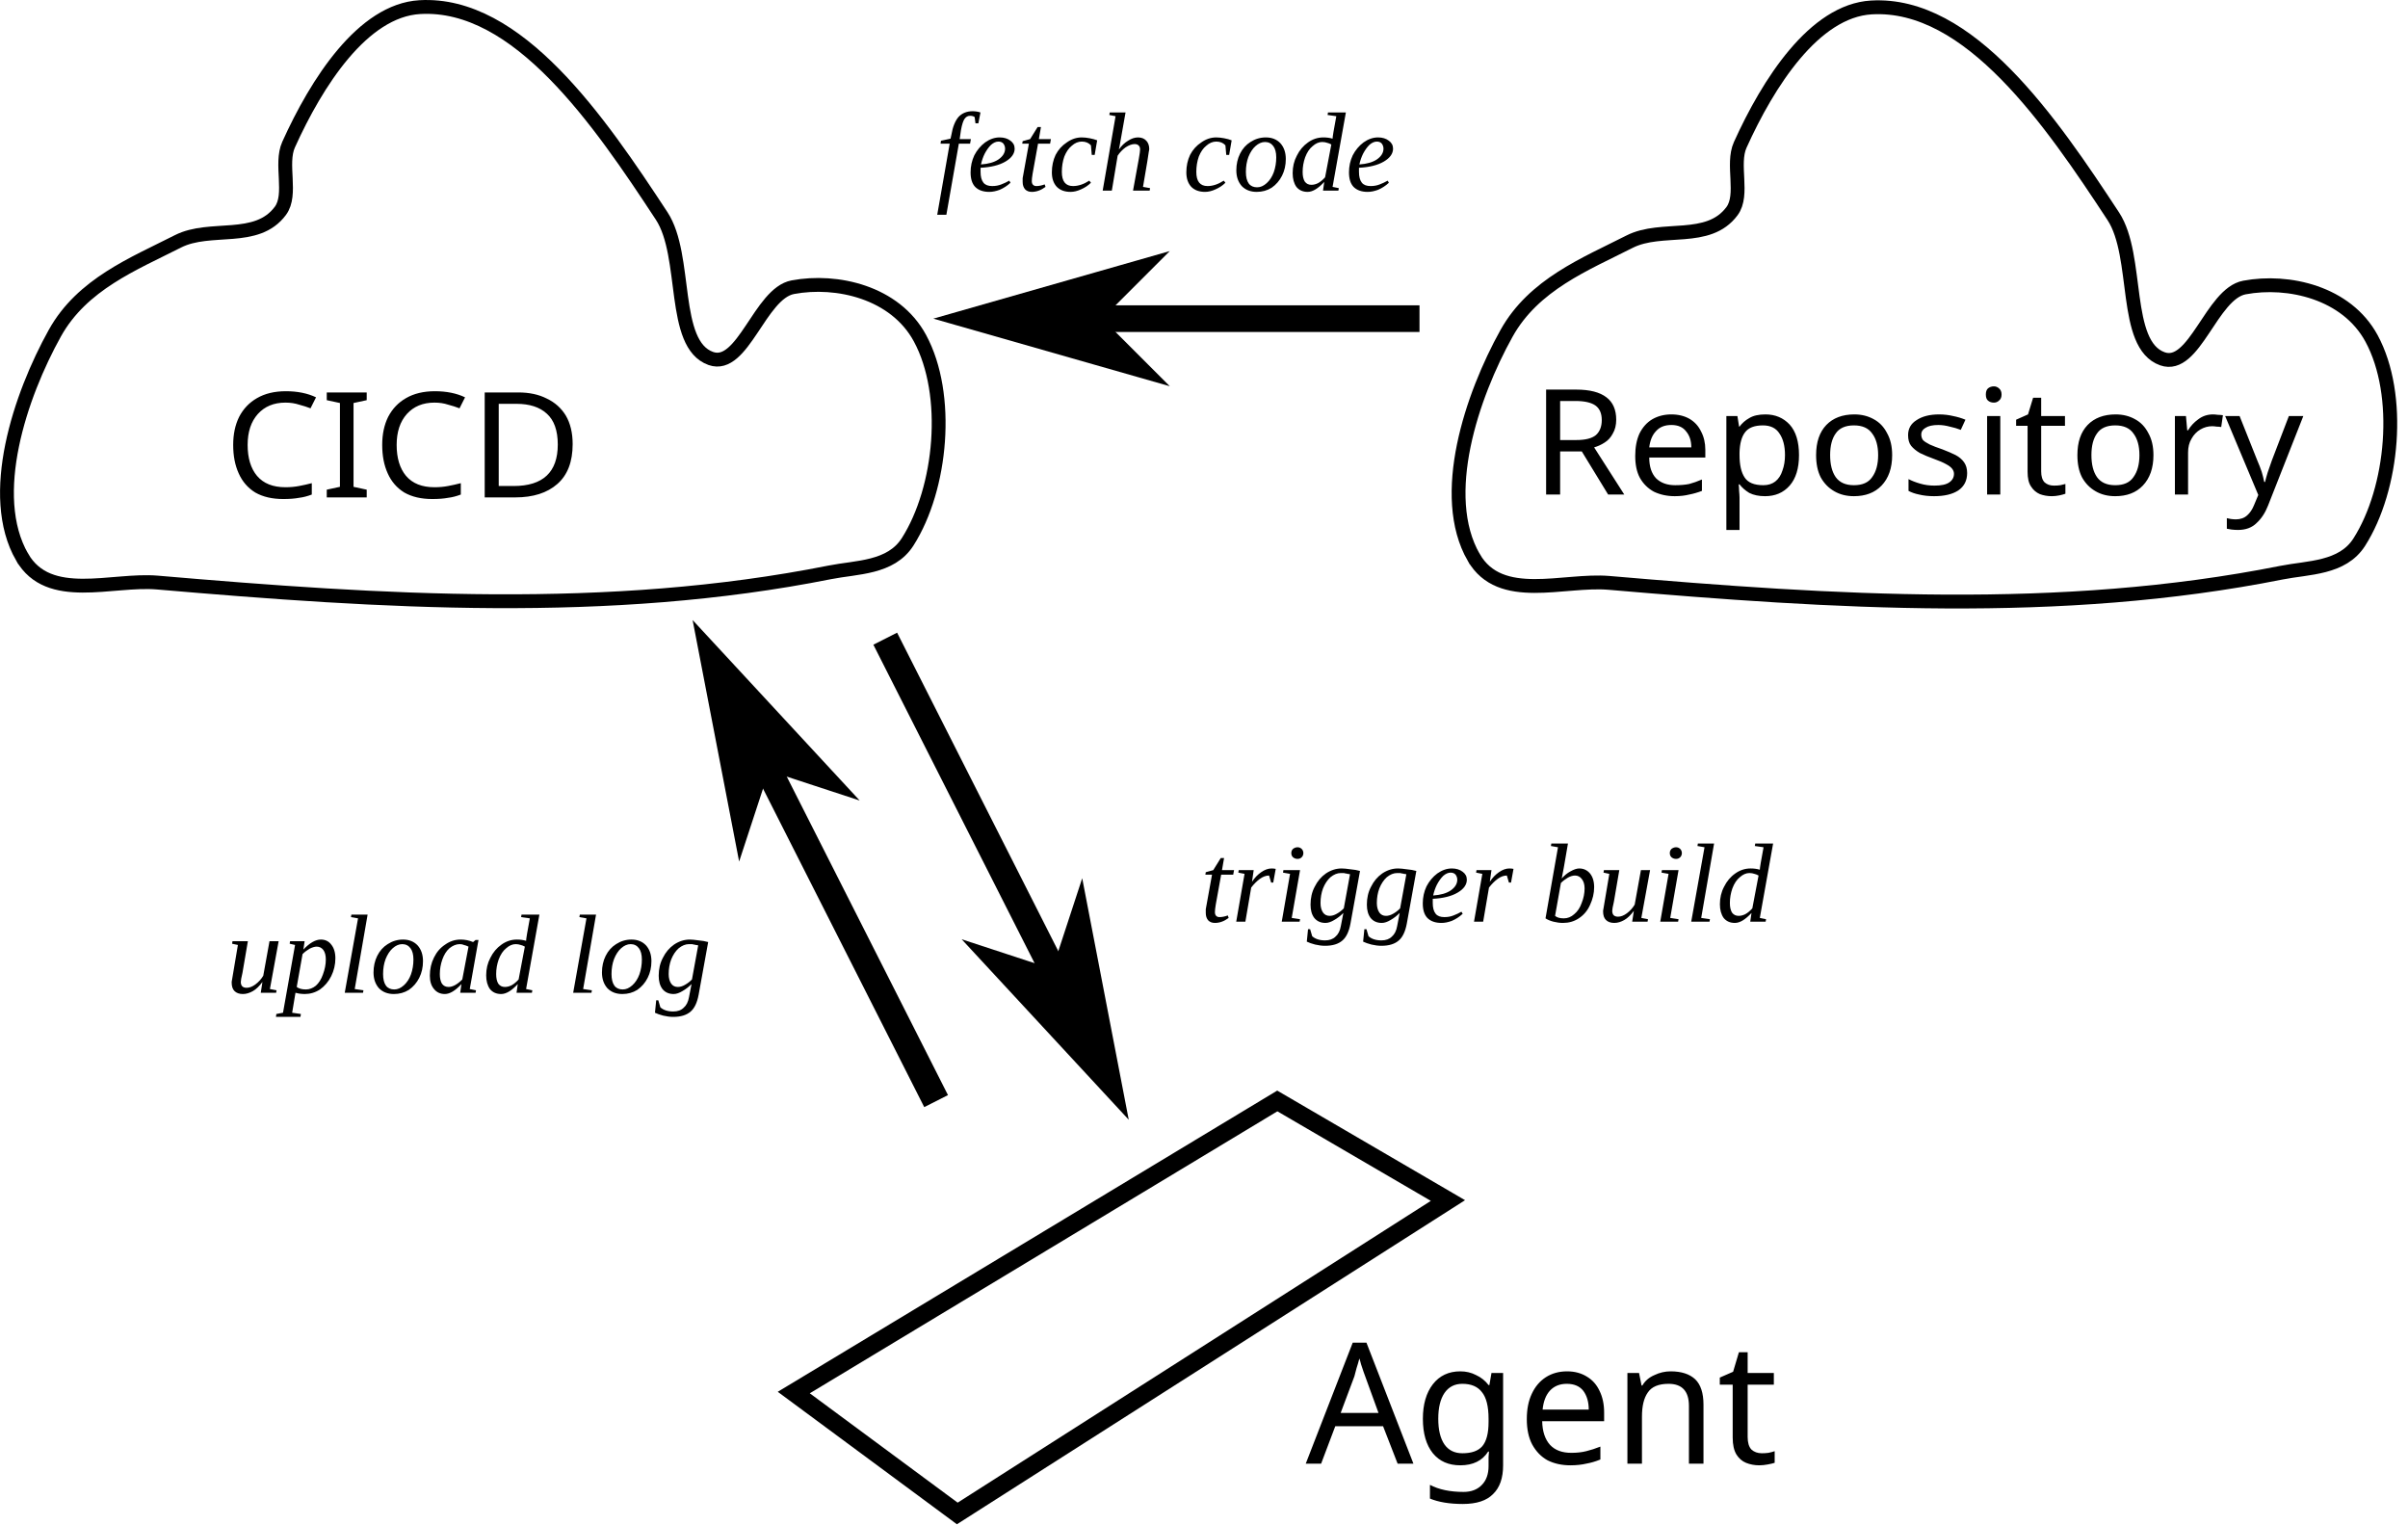
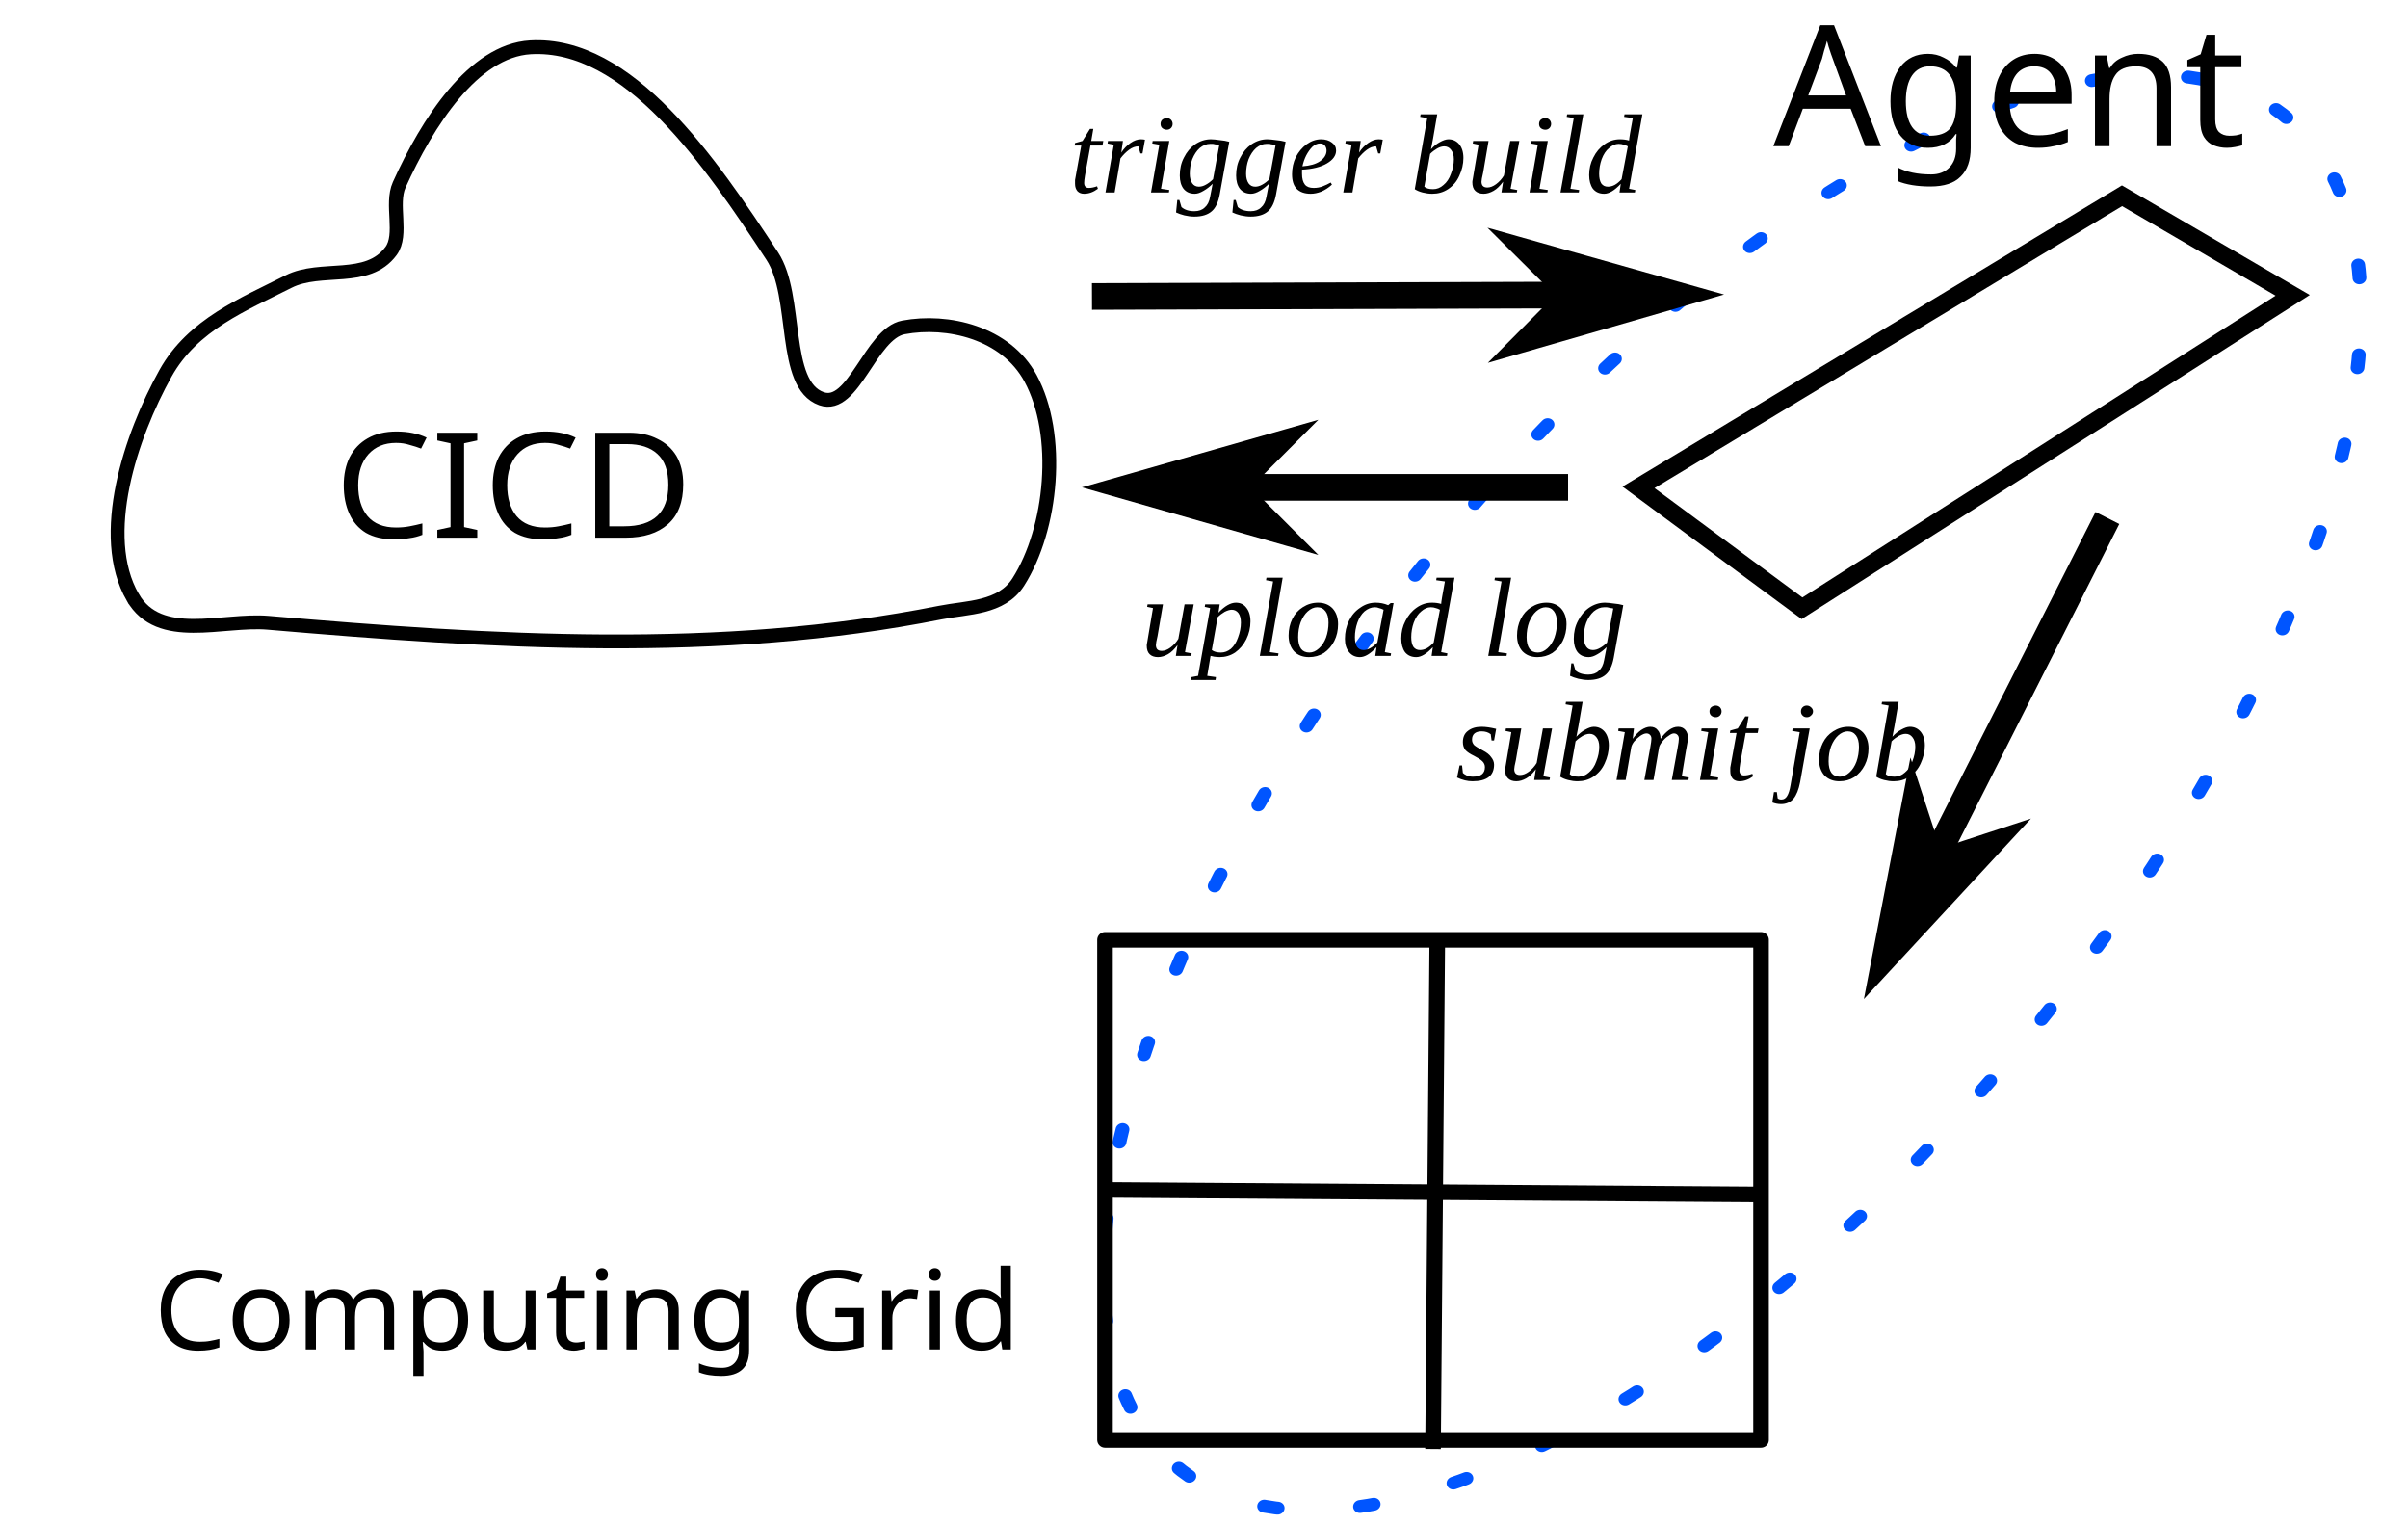
<svg xmlns="http://www.w3.org/2000/svg" width="90.508mm" height="57.282mm" viewBox="0 0 90.508 57.282" version="1.1" id="svg3594">
  <defs id="defs3588">
    <marker orient="auto" refY="0" refX="0" id="Arrow1Mend" style="overflow:visible">
      <path id="path914" d="M 0,0 5,-5 -12.5,0 5,5 Z" style="fill:#000000;fill-opacity:1;fill-rule:evenodd;stroke:#000000;stroke-width:1pt;stroke-opacity:1" transform="matrix(-0.4,0,0,-0.4,-4,0)" />
    </marker>
    <marker orient="auto" refY="0" refX="0" id="Arrow1Lstart" style="overflow:visible">
      <path id="path905" d="M 0,0 5,-5 -12.5,0 5,5 Z" style="fill:#000000;fill-opacity:1;fill-rule:evenodd;stroke:#000000;stroke-width:1pt;stroke-opacity:1" transform="matrix(0.8,0,0,0.8,10,0)" />
    </marker>
    <marker orient="auto" refY="0" refX="0" id="Arrow1Mend-2" style="overflow:visible">
      <path id="path914-4" d="M 0,0 5,-5 -12.5,0 5,5 Z" style="fill:#000000;fill-opacity:1;fill-rule:evenodd;stroke:#000000;stroke-width:1pt;stroke-opacity:1" transform="matrix(-0.4,0,0,-0.4,-4,0)" />
    </marker>
    <marker orient="auto" refY="0" refX="0" id="Arrow1Mend-2-0" style="overflow:visible">
      <path id="path914-4-0" d="M 0,0 5,-5 -12.5,0 5,5 Z" style="fill:#000000;fill-opacity:1;fill-rule:evenodd;stroke:#000000;stroke-width:1pt;stroke-opacity:1" transform="matrix(-0.4,0,0,-0.4,-4,0)" />
    </marker>
  </defs>
  <g id="layer1" transform="translate(-12.39408,-11.07417)">
-     <path style="fill:none;stroke:#000000;stroke-width:0.52;stroke-linecap:butt;stroke-linejoin:miter;stroke-miterlimit:4;stroke-dasharray:none;stroke-opacity:1" d="m 13.225,32.01 c -1.335,-2.321 -0.074,-6.074 1.233,-8.42 1.022,-1.835 2.959,-2.6 4.623,-3.445 1.222,-0.62 2.958,0.059 3.852,-1.148 0.457,-0.617 -0.022,-1.756 0.308,-2.488 1.052,-2.329 2.783,-5.042 4.931,-5.167 3.686,-0.214 6.759,4.295 9.091,7.846 0.989,1.506 0.344,4.826 1.849,5.358 1.206,0.427 1.842,-2.447 3.082,-2.679 1.654,-0.309 3.843,0.189 4.777,1.914 1.15,2.123 0.817,5.649 -0.462,7.655 -0.635,0.996 -1.917,0.947 -2.928,1.148 -8.318,1.657 -16.866,1.105 -25.27,0.383 -1.71,-0.147 -4.088,0.776 -5.085,-0.957 z" id="path4139" />
-     <path style="fill:none;stroke:#000000;stroke-width:0.52;stroke-linecap:butt;stroke-linejoin:miter;stroke-miterlimit:4;stroke-dasharray:none;stroke-opacity:1" d="m 67.786,32.022 c -1.335,-2.321 -0.074,-6.074 1.233,-8.42 1.022,-1.835 2.959,-2.6 4.623,-3.445 1.222,-0.62 2.958,0.059 3.852,-1.148 0.457,-0.617 -0.022,-1.756 0.308,-2.488 1.052,-2.329 2.783,-5.042 4.931,-5.167 3.686,-0.214 6.759,4.295 9.091,7.846 0.989,1.506 0.344,4.826 1.849,5.358 1.206,0.427 1.842,-2.447 3.082,-2.679 1.654,-0.309 3.843,0.189 4.777,1.914 1.15,2.123 0.817,5.649 -0.462,7.655 -0.635,0.996 -1.917,0.947 -2.928,1.148 -8.318,1.657 -16.866,1.105 -25.27,0.383 -1.71,-0.147 -4.088,0.776 -5.085,-0.957 z" id="path4139-0" />
-     <text xml:space="preserve" style="font-style:normal;font-weight:normal;font-size:8.462px;line-height:1.25;font-family:sans-serif;letter-spacing:0px;word-spacing:0px;fill:#000000;fill-opacity:1;stroke:none;stroke-width:0.212" x="68.44" y="30.312" id="text4258" transform="scale(1.022012,0.9784618)">
-       <tspan id="tspan4256" x="68.44" y="30.312" style="font-size:5.644px;stroke-width:0.212">Repository</tspan>
+     <ellipse style="fill:none;fill-opacity:1;stroke:#0055ff;stroke-width:0.501;stroke-linecap:round;stroke-linejoin:round;stroke-miterlimit:4;stroke-dasharray:0.501, 3.004;stroke-dashoffset:0;stroke-opacity:1;paint-order:markers fill stroke" id="path3185" cx="86.339" cy="-9.877" rx="14.449" ry="32.807" transform="matrix(0.8265463,0.5628687,-0.6213346,0.7835453,0,0)" />
+     <path style="fill:none;stroke:#000000;stroke-width:0.52;stroke-linecap:butt;stroke-linejoin:miter;stroke-miterlimit:4;stroke-dasharray:none;stroke-opacity:1" d="m 17.383,33.521 c -1.335,-2.321 -0.074,-6.074 1.233,-8.42 1.022,-1.835 2.959,-2.6 4.623,-3.445 1.222,-0.62 2.958,0.059 3.852,-1.148 0.457,-0.617 -0.022,-1.756 0.308,-2.488 1.052,-2.329 2.783,-5.042 4.931,-5.167 3.686,-0.214 6.759,4.295 9.091,7.846 0.989,1.506 0.344,4.826 1.849,5.358 1.206,0.427 1.842,-2.447 3.082,-2.679 1.654,-0.309 3.843,0.189 4.777,1.914 1.15,2.123 0.817,5.649 -0.462,7.655 -0.635,0.996 -1.917,0.947 -2.928,1.148 -8.318,1.657 -16.866,1.105 -25.27,0.383 -1.71,-0.147 -4.088,0.776 -5.085,-0.957 z" id="path4139" />
+     <text xml:space="preserve" style="font-style:normal;font-weight:normal;font-size:4.233px;line-height:1.25;font-family:sans-serif;letter-spacing:0px;word-spacing:0px;fill:#000000;fill-opacity:1;stroke:none;stroke-width:0.212;" x="17.772" y="63.147" id="text4258" transform="scale(1.022012,0.9784618)">
+       <tspan id="tspan4256" x="17.772" y="63.147" style="font-size:4.233px;stroke-width:0.212;">Computing Grid</tspan>
    </text>
-     <text xml:space="preserve" style="font-style:normal;font-weight:normal;font-size:8.462px;line-height:1.25;font-family:sans-serif;letter-spacing:0px;word-spacing:0px;fill:#000000;fill-opacity:1;stroke:none;stroke-width:0.212" x="20.359" y="30.425" id="text4258-4" transform="scale(1.022012,0.9784618)">
-       <tspan id="tspan4256-2" x="20.359" y="30.425" style="font-size:5.644px;stroke-width:0.212">CICD</tspan>
+     <text xml:space="preserve" style="font-style:normal;font-weight:normal;font-size:8.462px;line-height:1.25;font-family:sans-serif;letter-spacing:0px;word-spacing:0px;fill:#000000;fill-opacity:1;stroke:none;stroke-width:0.212" x="24.427" y="31.97" id="text4258-4" transform="scale(1.022012,0.9784618)">
+       <tspan id="tspan4256-2" x="24.427" y="31.97" style="font-size:5.644px;stroke-width:0.212">CICD</tspan>
    </text>
-     <path style="fill:none;stroke:#000000;stroke-width:1;stroke-linecap:butt;stroke-linejoin:miter;stroke-miterlimit:4;stroke-dasharray:none;stroke-opacity:1;marker-end:url(#Arrow1Mend)" d="m 65.748,23.049 c -16.303,0 -16.303,0 -16.303,0" id="path4288" />
-     <text xml:space="preserve" style="font-style:italic;font-variant:normal;font-weight:normal;font-stretch:normal;font-size:10.583px;line-height:1.25;font-family:'Times New Roman';-inkscape-font-specification:'Times New Roman,  Italic';letter-spacing:0px;word-spacing:0px;fill:#000000;fill-opacity:1;stroke:none;stroke-width:0.265" x="47.574" y="18.238" id="text4350">
-       <tspan id="tspan4348" x="47.574" y="18.238" style="font-style:italic;font-variant:normal;font-weight:normal;font-stretch:normal;font-size:4.233px;font-family:'Times New Roman';-inkscape-font-specification:'Times New Roman,  Italic';stroke-width:0.265">fetch code</tspan>
+     <path style="fill:none;stroke:#000000;stroke-width:1;stroke-linecap:butt;stroke-linejoin:miter;stroke-miterlimit:4;stroke-dasharray:none;stroke-opacity:1;marker-end:url(#Arrow1Mend)" d="m 71.333,29.389 c -16.303,0 -16.303,0 -16.303,0" id="path4288" />
+     <text xml:space="preserve" style="font-style:italic;font-variant:normal;font-weight:normal;font-stretch:normal;font-size:10.583px;line-height:1.25;font-family:'Times New Roman';-inkscape-font-specification:'Times New Roman,  Italic';letter-spacing:0px;word-spacing:0px;fill:#000000;fill-opacity:1;stroke:none;stroke-width:0.265" x="67.115" y="40.387" id="text4350">
+       <tspan id="tspan4348" x="67.115" y="40.387" style="font-style:italic;font-variant:normal;font-weight:normal;font-stretch:normal;font-size:4.233px;font-family:'Times New Roman';-inkscape-font-specification:'Times New Roman,  Italic';stroke-width:0.265">submit job</tspan>
    </text>
-     <path style="fill:none;stroke:#000000;stroke-width:1;stroke-linecap:butt;stroke-linejoin:miter;stroke-miterlimit:4;stroke-dasharray:none;stroke-opacity:1;marker-end:url(#Arrow1Mend-2)" d="m 45.667,35.076 8.262,16.32" id="path4288-0" />
-     <text xml:space="preserve" style="font-style:italic;font-variant:normal;font-weight:normal;font-stretch:normal;font-size:10.583px;line-height:1.25;font-family:'Times New Roman';-inkscape-font-specification:'Times New Roman, Italic';letter-spacing:0px;word-spacing:0px;fill:#000000;fill-opacity:1;stroke:none;stroke-width:0.265" x="57.513" y="45.71" id="text4350-5">
-       <tspan id="tspan4348-3" x="57.513" y="45.71" style="font-style:italic;font-variant:normal;font-weight:normal;font-stretch:normal;font-size:4.233px;font-family:'Times New Roman';-inkscape-font-specification:'Times New Roman,  Italic';stroke-width:0.265">trigger build</tspan>
+     <path style="fill:none;stroke:#000000;stroke-width:1;stroke-linecap:butt;stroke-linejoin:miter;stroke-miterlimit:4;stroke-dasharray:none;stroke-opacity:1;marker-end:url(#Arrow1Mend-2)" d="M 91.604,30.54 83.342,46.86" id="path4288-0" />
+     <text xml:space="preserve" style="font-style:italic;font-variant:normal;font-weight:normal;font-stretch:normal;font-size:10.583px;line-height:1.25;font-family:'Times New Roman';-inkscape-font-specification:'Times New Roman, Italic';letter-spacing:0px;word-spacing:0px;fill:#000000;fill-opacity:1;stroke:none;stroke-width:0.265" x="52.599" y="18.307" id="text4350-5">
+       <tspan id="tspan4348-3" x="52.599" y="18.307" style="font-style:italic;font-variant:normal;font-weight:normal;font-stretch:normal;font-size:4.233px;font-family:'Times New Roman';-inkscape-font-specification:'Times New Roman,  Italic';stroke-width:0.265">trigger build</tspan>
    </text>
-     <text xml:space="preserve" style="font-style:italic;font-variant:normal;font-weight:normal;font-stretch:normal;font-size:10.583px;line-height:1.25;font-family:'Times New Roman';-inkscape-font-specification:'Times New Roman, Italic';letter-spacing:0px;word-spacing:0px;fill:#000000;fill-opacity:1;stroke:none;stroke-width:0.265" x="20.897" y="48.383" id="text4350-0">
-       <tspan id="tspan4348-8" x="20.897" y="48.383" style="font-style:italic;font-variant:normal;font-weight:normal;font-stretch:normal;font-size:4.233px;font-family:'Times New Roman';-inkscape-font-specification:'Times New Roman,  Italic';stroke-width:0.265">upload log</tspan>
+     <text xml:space="preserve" style="font-style:italic;font-variant:normal;font-weight:normal;font-stretch:normal;font-size:10.583px;line-height:1.25;font-family:'Times New Roman';-inkscape-font-specification:'Times New Roman, Italic';letter-spacing:0px;word-spacing:0px;fill:#000000;fill-opacity:1;stroke:none;stroke-width:0.265" x="55.293" y="35.721" id="text4350-0">
+       <tspan id="tspan4348-8" x="55.293" y="35.721" style="font-style:italic;font-variant:normal;font-weight:normal;font-stretch:normal;font-size:4.233px;font-family:'Times New Roman';-inkscape-font-specification:'Times New Roman,  Italic';stroke-width:0.265">upload log</tspan>
    </text>
-     <path style="fill:none;stroke:#000000;stroke-width:1;stroke-linecap:butt;stroke-linejoin:miter;stroke-miterlimit:4;stroke-dasharray:none;stroke-opacity:1;marker-end:url(#Arrow1Mend-2-0)" d="M 47.579,52.454 39.317,36.134" id="path4288-0-4" />
-     <path style="fill:none;stroke:#000000;stroke-width:0.67;stroke-linecap:butt;stroke-linejoin:miter;stroke-miterlimit:4;stroke-dasharray:none;stroke-opacity:1" d="m 42.229,63.406 18.174,-10.958 6.414,3.742 -18.442,11.76 z" id="path4920" />
-     <text xml:space="preserve" style="font-style:normal;font-weight:normal;font-size:10.583px;line-height:1.25;font-family:sans-serif;letter-spacing:0px;word-spacing:0px;fill:#000000;fill-opacity:1;stroke:none;stroke-width:0.265" x="61.472" y="66.079" id="text4924">
-       <tspan id="tspan4922" x="61.472" y="66.079" style="font-size:6.35px;stroke-width:0.265">Agent</tspan>
+     <path style="fill:none;stroke:#000000;stroke-width:1;stroke-linecap:butt;stroke-linejoin:miter;stroke-miterlimit:4;stroke-dasharray:none;stroke-opacity:1;marker-end:url(#Arrow1Mend-2-0)" d="m 53.438,22.216 21.787,-0.067" id="path4288-0-4" />
+     <path style="fill:none;stroke:#000000;stroke-width:0.67;stroke-linecap:butt;stroke-linejoin:miter;stroke-miterlimit:4;stroke-dasharray:none;stroke-opacity:1" d="m 73.979,29.389 18.174,-10.958 6.414,3.742 -18.442,11.76 z" id="path4920" />
+     <text xml:space="preserve" style="font-style:normal;font-weight:normal;font-size:10.583px;line-height:1.25;font-family:sans-serif;letter-spacing:0px;word-spacing:0px;fill:#000000;fill-opacity:1;stroke:none;stroke-width:0.265" x="79.048" y="16.564" id="text4924">
+       <tspan id="tspan4922" x="79.048" y="16.564" style="font-size:6.35px;stroke-width:0.265">Agent</tspan>
    </text>
+     <g id="g2661" transform="translate(106.4003,-18.70982)">
+       <rect y="65.104" x="-52.473" height="18.792" width="24.658" id="rect912" style="fill:none;fill-opacity:1;stroke:#000000;stroke-width:0.586;stroke-linecap:round;stroke-linejoin:round;stroke-miterlimit:4;stroke-dasharray:none;stroke-dashoffset:0;stroke-opacity:1;paint-order:markers fill stroke" />
+       <path id="path2510" d="m -52.313,74.501 24.497,0.171" style="fill:none;stroke:#000000;stroke-width:0.586;stroke-linecap:butt;stroke-linejoin:miter;stroke-miterlimit:4;stroke-dasharray:none;stroke-opacity:1" />
+       <path id="path2512" d="m -39.984,65.104 -0.16,19.134" style="fill:none;stroke:#000000;stroke-width:0.586;stroke-linecap:butt;stroke-linejoin:miter;stroke-miterlimit:4;stroke-dasharray:none;stroke-opacity:1" />
+     </g>
  </g>
</svg>
